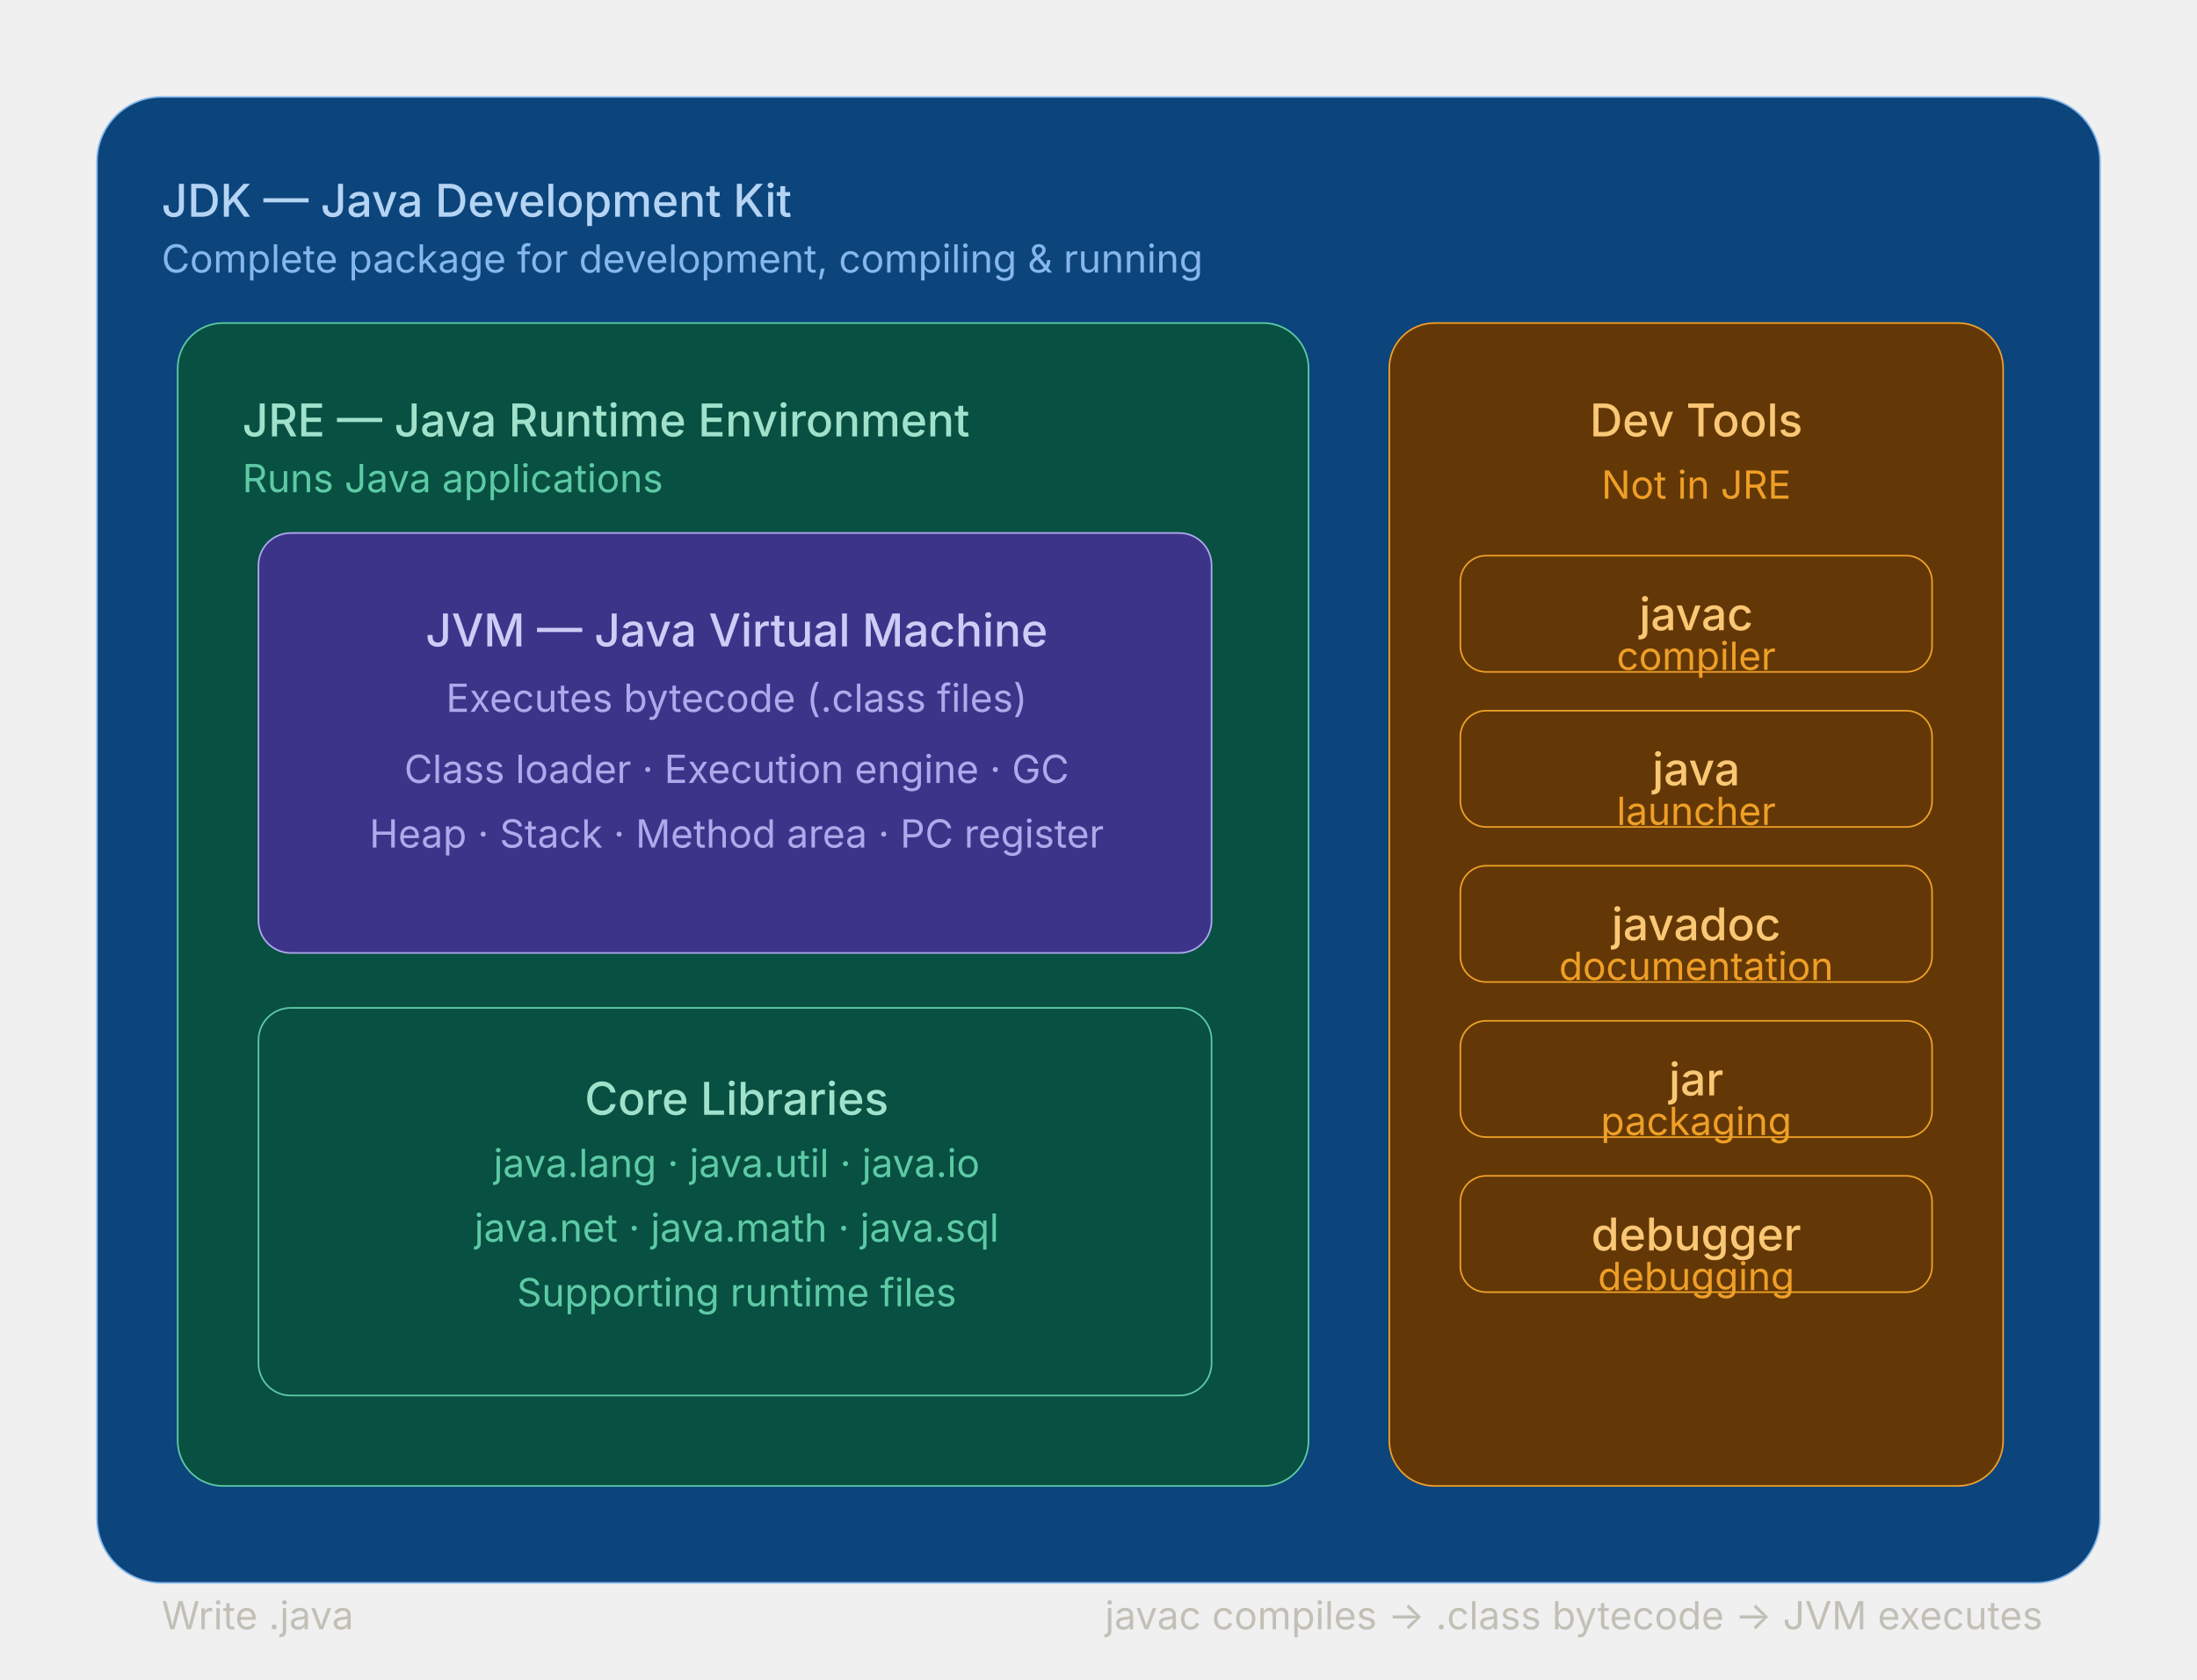
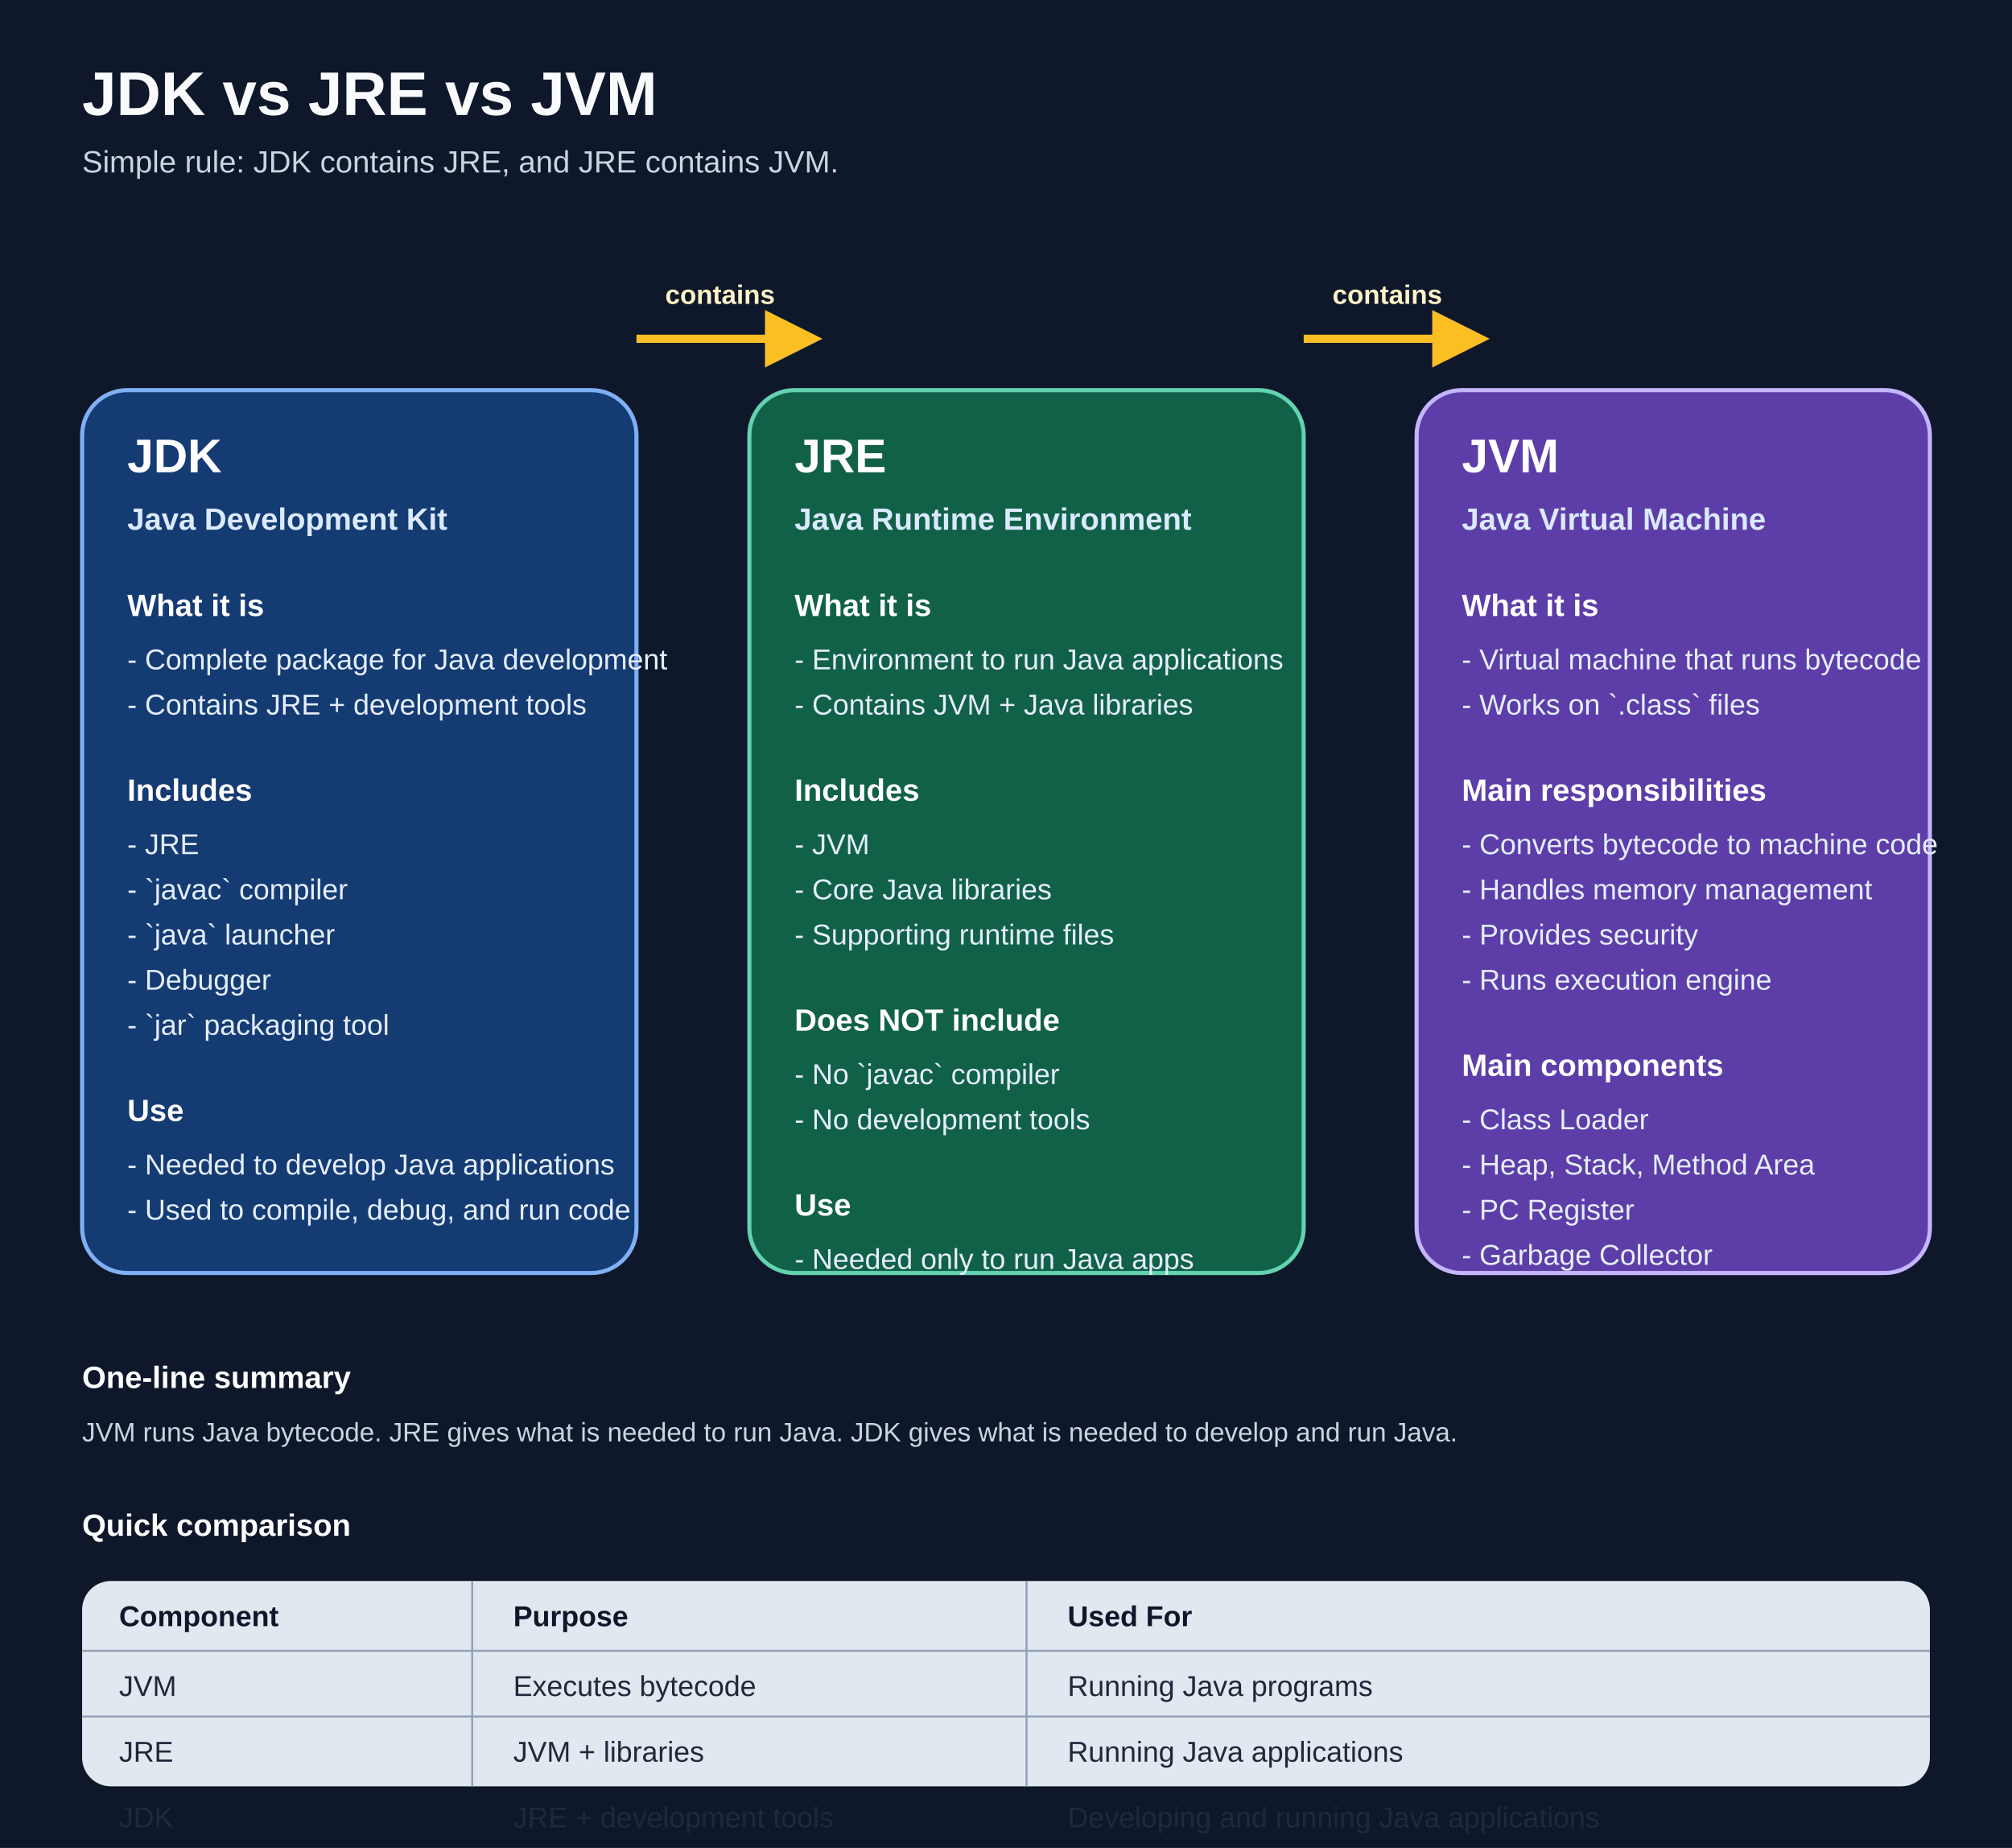
- <svg xmlns="http://www.w3.org/2000/svg" width="100%" viewBox="0 0 680 520" role="img">
+ <svg xmlns="http://www.w3.org/2000/svg" width="100%" viewBox="0 0 980 900" role="img" aria-labelledby="title desc">
  <defs>
-     <marker id="arrow" viewBox="0 0 10 10" refX="8" refY="5" markerWidth="6" markerHeight="6" orient="auto-start-reverse">
-       <path d="M2 1L8 5L2 9" fill="none" stroke="context-stroke" stroke-width="1.5" stroke-linecap="round" stroke-linejoin="round" />
+     <style>
+       text {
+         font-family: "Segoe UI", Arial, sans-serif;
+       }
+       .title {
+         fill: #f8fafc;
+         font-size: 30px;
+         font-weight: 700;
+       }
+       .subtitle {
+         fill: #cbd5e1;
+         font-size: 15px;
+       }
+       .card-title {
+         fill: #ffffff;
+         font-size: 23px;
+         font-weight: 700;
+       }
+       .card-subtitle {
+         fill: #dbeafe;
+         font-size: 15px;
+         font-weight: 600;
+       }
+       .section {
+         fill: #ffffff;
+         font-size: 15px;
+         font-weight: 700;
+       }
+       .body {
+         fill: #e5eefb;
+         font-size: 14px;
+       }
+       .small {
+         fill: #cbd5e1;
+         font-size: 13px;
+       }
+       .table-head {
+         fill: #0f172a;
+         font-size: 14px;
+         font-weight: 700;
+       }
+       .table-text {
+         fill: #1e293b;
+         font-size: 14px;
+       }
+       .arrow-label {
+         fill: #fef3c7;
+         font-size: 13px;
+         font-weight: 700;
+       }
+     </style>
+     <marker id="arrow" viewBox="0 0 10 10" refX="8" refY="5" markerWidth="7" markerHeight="7" orient="auto">
+       <path d="M 0 0 L 10 5 L 0 10 z" fill="#fbbf24" />
    </marker>
-     <mask id="imagine-text-gaps-an47hi" maskUnits="userSpaceOnUse">
-       <rect x="0" y="0" width="680" height="520" fill="white" />
-       <rect x="45.056" y="51.028" width="202.358" height="21.945" fill="black" rx="2" />
-       <rect x="45.056" y="70.444" width="328.094" height="19.111" fill="black" rx="2" />
-       <rect x="70.056" y="119.028" width="233.621" height="21.945" fill="black" rx="2" />
-       <rect x="71" y="138.444" width="137.001" height="19.111" fill="black" rx="2" />
-       <rect x="127.967" y="184.028" width="199.439" height="21.945" fill="black" rx="2" />
-       <rect x="134.49" y="206.444" width="187.02" height="19.111" fill="black" rx="2" />
-       <rect x="122.448" y="228.444" width="210.465" height="19.111" fill="black" rx="2" />
-       <rect x="113.889" y="248.444" width="229.061" height="19.111" fill="black" rx="2" />
-       <rect x="176.858" y="329.028" width="103.519" height="21.945" fill="black" rx="2" />
-       <rect x="151.114" y="350.444" width="153.383" height="19.111" fill="black" rx="2" />
-       <rect x="144.709" y="370.444" width="165.447" height="19.111" fill="black" rx="2" />
-       <rect x="154.833" y="390.444" width="146.78" height="19.111" fill="black" rx="2" />
-       <rect x="489.486" y="119.028" width="72.264" height="21.945" fill="black" rx="2" />
-       <rect x="491.611" y="140.444" width="67.603" height="19.111" fill="black" rx="2" />
-       <rect x="502.199" y="179.028" width="44.374" height="21.945" fill="black" rx="2" />
-       <rect x="495.396" y="193.444" width="59.093" height="19.111" fill="black" rx="2" />
-       <rect x="506.029" y="227.028" width="36.795" height="21.945" fill="black" rx="2" />
-       <rect x="496.304" y="241.444" width="58.221" height="19.111" fill="black" rx="2" />
-       <rect x="493.707" y="275.028" width="61.353" height="21.945" fill="black" rx="2" />
-       <rect x="477.053" y="289.444" width="95.341" height="19.111" fill="black" rx="2" />
-       <rect x="510.544" y="323.028" width="27.873" height="21.945" fill="black" rx="2" />
-       <rect x="492.275" y="337.444" width="67.1" height="19.111" fill="black" rx="2" />
-       <rect x="488.313" y="371.028" width="73.286" height="21.945" fill="black" rx="2" />
-       <rect x="490.453" y="385.444" width="69.801" height="19.111" fill="black" rx="2" />
-       <rect x="45.056" y="490.444" width="68.551" height="19.111" fill="black" rx="2" />
-       <rect x="336.111" y="490.444" width="290.773" height="19.111" fill="black" rx="2" />
-     </mask>
  </defs>
-   <g style="fill:rgb(0, 0, 0);stroke:none;color:rgb(255, 255, 255);stroke-width:1px;stroke-linecap:butt;stroke-linejoin:miter;opacity:1;font-family:&quot;Anthropic Sans&quot;, -apple-system, BlinkMacSystemFont, &quot;Segoe UI&quot;, sans-serif;font-size:16px;font-weight:400;text-anchor:start;dominant-baseline:auto">
-     <rect x="30" y="30" width="620" height="460" rx="20" stroke-width="0.5" style="fill:rgb(12, 68, 124);stroke:rgb(133, 183, 235);color:rgb(255, 255, 255);stroke-width:0.5px;stroke-linecap:butt;stroke-linejoin:miter;opacity:1;font-family:&quot;Anthropic Sans&quot;, -apple-system, BlinkMacSystemFont, &quot;Segoe UI&quot;, sans-serif;font-size:16px;font-weight:400;text-anchor:start;dominant-baseline:auto" />
-     <text x="50" y="62" dominant-baseline="central" style="fill:rgb(181, 212, 244);stroke:none;color:rgb(255, 255, 255);stroke-width:1px;stroke-linecap:butt;stroke-linejoin:miter;opacity:1;font-family:&quot;Anthropic Sans&quot;, -apple-system, BlinkMacSystemFont, &quot;Segoe UI&quot;, sans-serif;font-size:14px;font-weight:500;text-anchor:start;dominant-baseline:central">JDK — Java Development Kit</text>
-     <text x="50" y="80" dominant-baseline="central" style="fill:rgb(133, 183, 235);stroke:none;color:rgb(255, 255, 255);stroke-width:1px;stroke-linecap:butt;stroke-linejoin:miter;opacity:1;font-family:&quot;Anthropic Sans&quot;, -apple-system, BlinkMacSystemFont, &quot;Segoe UI&quot;, sans-serif;font-size:12px;font-weight:400;text-anchor:start;dominant-baseline:central">Complete package for development, compiling &amp; running</text>
-   </g>
-   <g style="fill:rgb(0, 0, 0);stroke:none;color:rgb(255, 255, 255);stroke-width:1px;stroke-linecap:butt;stroke-linejoin:miter;opacity:1;font-family:&quot;Anthropic Sans&quot;, -apple-system, BlinkMacSystemFont, &quot;Segoe UI&quot;, sans-serif;font-size:16px;font-weight:400;text-anchor:start;dominant-baseline:auto">
-     <rect x="55" y="100" width="350" height="360" rx="14" stroke-width="0.5" style="fill:rgb(8, 80, 65);stroke:rgb(93, 202, 165);color:rgb(255, 255, 255);stroke-width:0.5px;stroke-linecap:butt;stroke-linejoin:miter;opacity:1;font-family:&quot;Anthropic Sans&quot;, -apple-system, BlinkMacSystemFont, &quot;Segoe UI&quot;, sans-serif;font-size:16px;font-weight:400;text-anchor:start;dominant-baseline:auto" />
-     <text x="75" y="130" dominant-baseline="central" style="fill:rgb(159, 225, 203);stroke:none;color:rgb(255, 255, 255);stroke-width:1px;stroke-linecap:butt;stroke-linejoin:miter;opacity:1;font-family:&quot;Anthropic Sans&quot;, -apple-system, BlinkMacSystemFont, &quot;Segoe UI&quot;, sans-serif;font-size:14px;font-weight:500;text-anchor:start;dominant-baseline:central">JRE — Java Runtime Environment</text>
-     <text x="75" y="148" dominant-baseline="central" style="fill:rgb(93, 202, 165);stroke:none;color:rgb(255, 255, 255);stroke-width:1px;stroke-linecap:butt;stroke-linejoin:miter;opacity:1;font-family:&quot;Anthropic Sans&quot;, -apple-system, BlinkMacSystemFont, &quot;Segoe UI&quot;, sans-serif;font-size:12px;font-weight:400;text-anchor:start;dominant-baseline:central">Runs Java applications</text>
-   </g>
-   <g style="fill:rgb(0, 0, 0);stroke:none;color:rgb(255, 255, 255);stroke-width:1px;stroke-linecap:butt;stroke-linejoin:miter;opacity:1;font-family:&quot;Anthropic Sans&quot;, -apple-system, BlinkMacSystemFont, &quot;Segoe UI&quot;, sans-serif;font-size:16px;font-weight:400;text-anchor:start;dominant-baseline:auto">
-     <rect x="80" y="165" width="295" height="130" rx="10" stroke-width="0.5" style="fill:rgb(60, 52, 137);stroke:rgb(175, 169, 236);color:rgb(255, 255, 255);stroke-width:0.5px;stroke-linecap:butt;stroke-linejoin:miter;opacity:1;font-family:&quot;Anthropic Sans&quot;, -apple-system, BlinkMacSystemFont, &quot;Segoe UI&quot;, sans-serif;font-size:16px;font-weight:400;text-anchor:start;dominant-baseline:auto" />
-     <text x="228" y="195" text-anchor="middle" dominant-baseline="central" style="fill:rgb(206, 203, 246);stroke:none;color:rgb(255, 255, 255);stroke-width:1px;stroke-linecap:butt;stroke-linejoin:miter;opacity:1;font-family:&quot;Anthropic Sans&quot;, -apple-system, BlinkMacSystemFont, &quot;Segoe UI&quot;, sans-serif;font-size:14px;font-weight:500;text-anchor:middle;dominant-baseline:central">JVM — Java Virtual Machine</text>
-     <text x="228" y="216" text-anchor="middle" dominant-baseline="central" style="fill:rgb(175, 169, 236);stroke:none;color:rgb(255, 255, 255);stroke-width:1px;stroke-linecap:butt;stroke-linejoin:miter;opacity:1;font-family:&quot;Anthropic Sans&quot;, -apple-system, BlinkMacSystemFont, &quot;Segoe UI&quot;, sans-serif;font-size:12px;font-weight:400;text-anchor:middle;dominant-baseline:central">Executes bytecode (.class files)</text>
-     <text x="228" y="238" text-anchor="middle" dominant-baseline="central" style="fill:rgb(175, 169, 236);stroke:none;color:rgb(255, 255, 255);stroke-width:1px;stroke-linecap:butt;stroke-linejoin:miter;opacity:1;font-family:&quot;Anthropic Sans&quot;, -apple-system, BlinkMacSystemFont, &quot;Segoe UI&quot;, sans-serif;font-size:12px;font-weight:400;text-anchor:middle;dominant-baseline:central">Class loader · Execution engine · GC</text>
-     <text x="228" y="258" text-anchor="middle" dominant-baseline="central" style="fill:rgb(175, 169, 236);stroke:none;color:rgb(255, 255, 255);stroke-width:1px;stroke-linecap:butt;stroke-linejoin:miter;opacity:1;font-family:&quot;Anthropic Sans&quot;, -apple-system, BlinkMacSystemFont, &quot;Segoe UI&quot;, sans-serif;font-size:12px;font-weight:400;text-anchor:middle;dominant-baseline:central">Heap · Stack · Method area · PC register</text>
-   </g>
-   <g style="fill:rgb(0, 0, 0);stroke:none;color:rgb(255, 255, 255);stroke-width:1px;stroke-linecap:butt;stroke-linejoin:miter;opacity:1;font-family:&quot;Anthropic Sans&quot;, -apple-system, BlinkMacSystemFont, &quot;Segoe UI&quot;, sans-serif;font-size:16px;font-weight:400;text-anchor:start;dominant-baseline:auto">
-     <rect x="80" y="312" width="295" height="120" rx="10" stroke-width="0.5" style="fill:rgb(8, 80, 65);stroke:rgb(93, 202, 165);color:rgb(255, 255, 255);stroke-width:0.5px;stroke-linecap:butt;stroke-linejoin:miter;opacity:1;font-family:&quot;Anthropic Sans&quot;, -apple-system, BlinkMacSystemFont, &quot;Segoe UI&quot;, sans-serif;font-size:16px;font-weight:400;text-anchor:start;dominant-baseline:auto" />
-     <text x="228" y="340" text-anchor="middle" dominant-baseline="central" style="fill:rgb(159, 225, 203);stroke:none;color:rgb(255, 255, 255);stroke-width:1px;stroke-linecap:butt;stroke-linejoin:miter;opacity:1;font-family:&quot;Anthropic Sans&quot;, -apple-system, BlinkMacSystemFont, &quot;Segoe UI&quot;, sans-serif;font-size:14px;font-weight:500;text-anchor:middle;dominant-baseline:central">Core Libraries</text>
-     <text x="228" y="360" text-anchor="middle" dominant-baseline="central" style="fill:rgb(93, 202, 165);stroke:none;color:rgb(255, 255, 255);stroke-width:1px;stroke-linecap:butt;stroke-linejoin:miter;opacity:1;font-family:&quot;Anthropic Sans&quot;, -apple-system, BlinkMacSystemFont, &quot;Segoe UI&quot;, sans-serif;font-size:12px;font-weight:400;text-anchor:middle;dominant-baseline:central">java.lang · java.util · java.io</text>
-     <text x="228" y="380" text-anchor="middle" dominant-baseline="central" style="fill:rgb(93, 202, 165);stroke:none;color:rgb(255, 255, 255);stroke-width:1px;stroke-linecap:butt;stroke-linejoin:miter;opacity:1;font-family:&quot;Anthropic Sans&quot;, -apple-system, BlinkMacSystemFont, &quot;Segoe UI&quot;, sans-serif;font-size:12px;font-weight:400;text-anchor:middle;dominant-baseline:central">java.net · java.math · java.sql</text>
-     <text x="228" y="400" text-anchor="middle" dominant-baseline="central" style="fill:rgb(93, 202, 165);stroke:none;color:rgb(255, 255, 255);stroke-width:1px;stroke-linecap:butt;stroke-linejoin:miter;opacity:1;font-family:&quot;Anthropic Sans&quot;, -apple-system, BlinkMacSystemFont, &quot;Segoe UI&quot;, sans-serif;font-size:12px;font-weight:400;text-anchor:middle;dominant-baseline:central">Supporting runtime files</text>
-   </g>
-   <g style="fill:rgb(0, 0, 0);stroke:none;color:rgb(255, 255, 255);stroke-width:1px;stroke-linecap:butt;stroke-linejoin:miter;opacity:1;font-family:&quot;Anthropic Sans&quot;, -apple-system, BlinkMacSystemFont, &quot;Segoe UI&quot;, sans-serif;font-size:16px;font-weight:400;text-anchor:start;dominant-baseline:auto">
-     <rect x="430" y="100" width="190" height="360" rx="14" stroke-width="0.5" style="fill:rgb(99, 56, 6);stroke:rgb(239, 159, 39);color:rgb(255, 255, 255);stroke-width:0.5px;stroke-linecap:butt;stroke-linejoin:miter;opacity:1;font-family:&quot;Anthropic Sans&quot;, -apple-system, BlinkMacSystemFont, &quot;Segoe UI&quot;, sans-serif;font-size:16px;font-weight:400;text-anchor:start;dominant-baseline:auto" />
-     <text x="525" y="130" text-anchor="middle" dominant-baseline="central" style="fill:rgb(250, 199, 117);stroke:none;color:rgb(255, 255, 255);stroke-width:1px;stroke-linecap:butt;stroke-linejoin:miter;opacity:1;font-family:&quot;Anthropic Sans&quot;, -apple-system, BlinkMacSystemFont, &quot;Segoe UI&quot;, sans-serif;font-size:14px;font-weight:500;text-anchor:middle;dominant-baseline:central">Dev Tools</text>
-     <text x="525" y="150" text-anchor="middle" dominant-baseline="central" style="fill:rgb(239, 159, 39);stroke:none;color:rgb(255, 255, 255);stroke-width:1px;stroke-linecap:butt;stroke-linejoin:miter;opacity:1;font-family:&quot;Anthropic Sans&quot;, -apple-system, BlinkMacSystemFont, &quot;Segoe UI&quot;, sans-serif;font-size:12px;font-weight:400;text-anchor:middle;dominant-baseline:central">Not in JRE</text>
-   </g>
-   <g style="fill:rgb(0, 0, 0);stroke:none;color:rgb(255, 255, 255);stroke-width:1px;stroke-linecap:butt;stroke-linejoin:miter;opacity:1;font-family:&quot;Anthropic Sans&quot;, -apple-system, BlinkMacSystemFont, &quot;Segoe UI&quot;, sans-serif;font-size:16px;font-weight:400;text-anchor:start;dominant-baseline:auto">
-     <rect x="452" y="172" width="146" height="36" rx="8" stroke-width="0.5" style="fill:rgb(99, 56, 6);stroke:rgb(239, 159, 39);color:rgb(255, 255, 255);stroke-width:0.5px;stroke-linecap:butt;stroke-linejoin:miter;opacity:1;font-family:&quot;Anthropic Sans&quot;, -apple-system, BlinkMacSystemFont, &quot;Segoe UI&quot;, sans-serif;font-size:16px;font-weight:400;text-anchor:start;dominant-baseline:auto" />
-     <text x="525" y="190" text-anchor="middle" dominant-baseline="central" style="fill:rgb(250, 199, 117);stroke:none;color:rgb(255, 255, 255);stroke-width:1px;stroke-linecap:butt;stroke-linejoin:miter;opacity:1;font-family:&quot;Anthropic Sans&quot;, -apple-system, BlinkMacSystemFont, &quot;Segoe UI&quot;, sans-serif;font-size:14px;font-weight:500;text-anchor:middle;dominant-baseline:central">javac</text>
-     <text x="525" y="203" text-anchor="middle" dominant-baseline="central" style="fill:rgb(239, 159, 39);stroke:none;color:rgb(255, 255, 255);stroke-width:1px;stroke-linecap:butt;stroke-linejoin:miter;opacity:1;font-family:&quot;Anthropic Sans&quot;, -apple-system, BlinkMacSystemFont, &quot;Segoe UI&quot;, sans-serif;font-size:12px;font-weight:400;text-anchor:middle;dominant-baseline:central">compiler</text>
-   </g>
-   <g style="fill:rgb(0, 0, 0);stroke:none;color:rgb(255, 255, 255);stroke-width:1px;stroke-linecap:butt;stroke-linejoin:miter;opacity:1;font-family:&quot;Anthropic Sans&quot;, -apple-system, BlinkMacSystemFont, &quot;Segoe UI&quot;, sans-serif;font-size:16px;font-weight:400;text-anchor:start;dominant-baseline:auto">
-     <rect x="452" y="220" width="146" height="36" rx="8" stroke-width="0.5" style="fill:rgb(99, 56, 6);stroke:rgb(239, 159, 39);color:rgb(255, 255, 255);stroke-width:0.5px;stroke-linecap:butt;stroke-linejoin:miter;opacity:1;font-family:&quot;Anthropic Sans&quot;, -apple-system, BlinkMacSystemFont, &quot;Segoe UI&quot;, sans-serif;font-size:16px;font-weight:400;text-anchor:start;dominant-baseline:auto" />
-     <text x="525" y="238" text-anchor="middle" dominant-baseline="central" style="fill:rgb(250, 199, 117);stroke:none;color:rgb(255, 255, 255);stroke-width:1px;stroke-linecap:butt;stroke-linejoin:miter;opacity:1;font-family:&quot;Anthropic Sans&quot;, -apple-system, BlinkMacSystemFont, &quot;Segoe UI&quot;, sans-serif;font-size:14px;font-weight:500;text-anchor:middle;dominant-baseline:central">java</text>
-     <text x="525" y="251" text-anchor="middle" dominant-baseline="central" style="fill:rgb(239, 159, 39);stroke:none;color:rgb(255, 255, 255);stroke-width:1px;stroke-linecap:butt;stroke-linejoin:miter;opacity:1;font-family:&quot;Anthropic Sans&quot;, -apple-system, BlinkMacSystemFont, &quot;Segoe UI&quot;, sans-serif;font-size:12px;font-weight:400;text-anchor:middle;dominant-baseline:central">launcher</text>
-   </g>
-   <g style="fill:rgb(0, 0, 0);stroke:none;color:rgb(255, 255, 255);stroke-width:1px;stroke-linecap:butt;stroke-linejoin:miter;opacity:1;font-family:&quot;Anthropic Sans&quot;, -apple-system, BlinkMacSystemFont, &quot;Segoe UI&quot;, sans-serif;font-size:16px;font-weight:400;text-anchor:start;dominant-baseline:auto">
-     <rect x="452" y="268" width="146" height="36" rx="8" stroke-width="0.5" style="fill:rgb(99, 56, 6);stroke:rgb(239, 159, 39);color:rgb(255, 255, 255);stroke-width:0.5px;stroke-linecap:butt;stroke-linejoin:miter;opacity:1;font-family:&quot;Anthropic Sans&quot;, -apple-system, BlinkMacSystemFont, &quot;Segoe UI&quot;, sans-serif;font-size:16px;font-weight:400;text-anchor:start;dominant-baseline:auto" />
-     <text x="525" y="286" text-anchor="middle" dominant-baseline="central" style="fill:rgb(250, 199, 117);stroke:none;color:rgb(255, 255, 255);stroke-width:1px;stroke-linecap:butt;stroke-linejoin:miter;opacity:1;font-family:&quot;Anthropic Sans&quot;, -apple-system, BlinkMacSystemFont, &quot;Segoe UI&quot;, sans-serif;font-size:14px;font-weight:500;text-anchor:middle;dominant-baseline:central">javadoc</text>
-     <text x="525" y="299" text-anchor="middle" dominant-baseline="central" style="fill:rgb(239, 159, 39);stroke:none;color:rgb(255, 255, 255);stroke-width:1px;stroke-linecap:butt;stroke-linejoin:miter;opacity:1;font-family:&quot;Anthropic Sans&quot;, -apple-system, BlinkMacSystemFont, &quot;Segoe UI&quot;, sans-serif;font-size:12px;font-weight:400;text-anchor:middle;dominant-baseline:central">documentation</text>
-   </g>
-   <g style="fill:rgb(0, 0, 0);stroke:none;color:rgb(255, 255, 255);stroke-width:1px;stroke-linecap:butt;stroke-linejoin:miter;opacity:1;font-family:&quot;Anthropic Sans&quot;, -apple-system, BlinkMacSystemFont, &quot;Segoe UI&quot;, sans-serif;font-size:16px;font-weight:400;text-anchor:start;dominant-baseline:auto">
-     <rect x="452" y="316" width="146" height="36" rx="8" stroke-width="0.5" style="fill:rgb(99, 56, 6);stroke:rgb(239, 159, 39);color:rgb(255, 255, 255);stroke-width:0.5px;stroke-linecap:butt;stroke-linejoin:miter;opacity:1;font-family:&quot;Anthropic Sans&quot;, -apple-system, BlinkMacSystemFont, &quot;Segoe UI&quot;, sans-serif;font-size:16px;font-weight:400;text-anchor:start;dominant-baseline:auto" />
-     <text x="525" y="334" text-anchor="middle" dominant-baseline="central" style="fill:rgb(250, 199, 117);stroke:none;color:rgb(255, 255, 255);stroke-width:1px;stroke-linecap:butt;stroke-linejoin:miter;opacity:1;font-family:&quot;Anthropic Sans&quot;, -apple-system, BlinkMacSystemFont, &quot;Segoe UI&quot;, sans-serif;font-size:14px;font-weight:500;text-anchor:middle;dominant-baseline:central">jar</text>
-     <text x="525" y="347" text-anchor="middle" dominant-baseline="central" style="fill:rgb(239, 159, 39);stroke:none;color:rgb(255, 255, 255);stroke-width:1px;stroke-linecap:butt;stroke-linejoin:miter;opacity:1;font-family:&quot;Anthropic Sans&quot;, -apple-system, BlinkMacSystemFont, &quot;Segoe UI&quot;, sans-serif;font-size:12px;font-weight:400;text-anchor:middle;dominant-baseline:central">packaging</text>
-   </g>
-   <g style="fill:rgb(0, 0, 0);stroke:none;color:rgb(255, 255, 255);stroke-width:1px;stroke-linecap:butt;stroke-linejoin:miter;opacity:1;font-family:&quot;Anthropic Sans&quot;, -apple-system, BlinkMacSystemFont, &quot;Segoe UI&quot;, sans-serif;font-size:16px;font-weight:400;text-anchor:start;dominant-baseline:auto">
-     <rect x="452" y="364" width="146" height="36" rx="8" stroke-width="0.5" style="fill:rgb(99, 56, 6);stroke:rgb(239, 159, 39);color:rgb(255, 255, 255);stroke-width:0.5px;stroke-linecap:butt;stroke-linejoin:miter;opacity:1;font-family:&quot;Anthropic Sans&quot;, -apple-system, BlinkMacSystemFont, &quot;Segoe UI&quot;, sans-serif;font-size:16px;font-weight:400;text-anchor:start;dominant-baseline:auto" />
-     <text x="525" y="382" text-anchor="middle" dominant-baseline="central" style="fill:rgb(250, 199, 117);stroke:none;color:rgb(255, 255, 255);stroke-width:1px;stroke-linecap:butt;stroke-linejoin:miter;opacity:1;font-family:&quot;Anthropic Sans&quot;, -apple-system, BlinkMacSystemFont, &quot;Segoe UI&quot;, sans-serif;font-size:14px;font-weight:500;text-anchor:middle;dominant-baseline:central">debugger</text>
-     <text x="525" y="395" text-anchor="middle" dominant-baseline="central" style="fill:rgb(239, 159, 39);stroke:none;color:rgb(255, 255, 255);stroke-width:1px;stroke-linecap:butt;stroke-linejoin:miter;opacity:1;font-family:&quot;Anthropic Sans&quot;, -apple-system, BlinkMacSystemFont, &quot;Segoe UI&quot;, sans-serif;font-size:12px;font-weight:400;text-anchor:middle;dominant-baseline:central">debugging</text>
-   </g>
-   <line x1="340" y1="497" x2="488" y2="497" marker-end="url(#arrow)" stroke="#888" mask="url(#imagine-text-gaps-an47hi)" style="fill:none;stroke:rgb(156, 154, 146);color:rgb(255, 255, 255);stroke-width:1.5px;stroke-linecap:butt;stroke-linejoin:miter;opacity:1;font-family:&quot;Anthropic Sans&quot;, -apple-system, BlinkMacSystemFont, &quot;Segoe UI&quot;, sans-serif;font-size:16px;font-weight:400;text-anchor:start;dominant-baseline:auto" />
-   <text x="50" y="500" dominant-baseline="central" style="fill:rgb(194, 192, 182);stroke:none;color:rgb(255, 255, 255);stroke-width:1px;stroke-linecap:butt;stroke-linejoin:miter;opacity:1;font-family:&quot;Anthropic Sans&quot;, -apple-system, BlinkMacSystemFont, &quot;Segoe UI&quot;, sans-serif;font-size:12px;font-weight:400;text-anchor:start;dominant-baseline:central">Write .java</text>
-   <text x="342" y="500" dominant-baseline="central" style="fill:rgb(194, 192, 182);stroke:none;color:rgb(255, 255, 255);stroke-width:1px;stroke-linecap:butt;stroke-linejoin:miter;opacity:1;font-family:&quot;Anthropic Sans&quot;, -apple-system, BlinkMacSystemFont, &quot;Segoe UI&quot;, sans-serif;font-size:12px;font-weight:400;text-anchor:start;dominant-baseline:central">javac compiles → .class bytecode → JVM executes</text>
+   <rect x="0" y="0" width="980" height="900" fill="#0f172a" />
+   <text x="40" y="56" class="title">JDK vs JRE vs JVM</text>
+   <text x="40" y="84" class="subtitle">Simple rule: JDK contains JRE, and JRE contains JVM.</text>
+   <line x1="310" y1="165" x2="395" y2="165" stroke="#fbbf24" stroke-width="4" marker-end="url(#arrow)" />
+   <text x="324" y="148" class="arrow-label">contains</text>
+   <line x1="635" y1="165" x2="720" y2="165" stroke="#fbbf24" stroke-width="4" marker-end="url(#arrow)" />
+   <text x="649" y="148" class="arrow-label">contains</text>
+   <rect x="40" y="190" width="270" height="430" rx="22" fill="#153b73" stroke="#7fb0f5" stroke-width="2" />
+   <text x="62" y="230" class="card-title">JDK</text>
+   <text x="62" y="258" class="card-subtitle">Java Development Kit</text>
+   <text x="62" y="300" class="section">What it is</text>
+   <text x="62" y="326" class="body">- Complete package for Java development</text>
+   <text x="62" y="348" class="body">- Contains JRE + development tools</text>
+   <text x="62" y="390" class="section">Includes</text>
+   <text x="62" y="416" class="body">- JRE</text>
+   <text x="62" y="438" class="body">- `javac` compiler</text>
+   <text x="62" y="460" class="body">- `java` launcher</text>
+   <text x="62" y="482" class="body">- Debugger</text>
+   <text x="62" y="504" class="body">- `jar` packaging tool</text>
+   <text x="62" y="546" class="section">Use</text>
+   <text x="62" y="572" class="body">- Needed to develop Java applications</text>
+   <text x="62" y="594" class="body">- Used to compile, debug, and run code</text>
+   <rect x="365" y="190" width="270" height="430" rx="22" fill="#116149" stroke="#63d2b0" stroke-width="2" />
+   <text x="387" y="230" class="card-title">JRE</text>
+   <text x="387" y="258" class="card-subtitle">Java Runtime Environment</text>
+   <text x="387" y="300" class="section">What it is</text>
+   <text x="387" y="326" class="body">- Environment to run Java applications</text>
+   <text x="387" y="348" class="body">- Contains JVM + Java libraries</text>
+   <text x="387" y="390" class="section">Includes</text>
+   <text x="387" y="416" class="body">- JVM</text>
+   <text x="387" y="438" class="body">- Core Java libraries</text>
+   <text x="387" y="460" class="body">- Supporting runtime files</text>
+   <text x="387" y="502" class="section">Does NOT include</text>
+   <text x="387" y="528" class="body">- No `javac` compiler</text>
+   <text x="387" y="550" class="body">- No development tools</text>
+   <text x="387" y="592" class="section">Use</text>
+   <text x="387" y="618" class="body">- Needed only to run Java apps</text>
+   <rect x="690" y="190" width="250" height="430" rx="22" fill="#5d3ea8" stroke="#c4b5fd" stroke-width="2" />
+   <text x="712" y="230" class="card-title">JVM</text>
+   <text x="712" y="258" class="card-subtitle">Java Virtual Machine</text>
+   <text x="712" y="300" class="section">What it is</text>
+   <text x="712" y="326" class="body">- Virtual machine that runs bytecode</text>
+   <text x="712" y="348" class="body">- Works on `.class` files</text>
+   <text x="712" y="390" class="section">Main responsibilities</text>
+   <text x="712" y="416" class="body">- Converts bytecode to machine code</text>
+   <text x="712" y="438" class="body">- Handles memory management</text>
+   <text x="712" y="460" class="body">- Provides security</text>
+   <text x="712" y="482" class="body">- Runs execution engine</text>
+   <text x="712" y="524" class="section">Main components</text>
+   <text x="712" y="550" class="body">- Class Loader</text>
+   <text x="712" y="572" class="body">- Heap, Stack, Method Area</text>
+   <text x="712" y="594" class="body">- PC Register</text>
+   <text x="712" y="616" class="body">- Garbage Collector</text>
+   <text x="40" y="676" class="section">One-line summary</text>
+   <text x="40" y="702" class="small">JVM runs Java bytecode. JRE gives what is needed to run Java. JDK gives what is needed to develop and run Java.</text>
+   <text x="40" y="748" class="section">Quick comparison</text>
+   <rect x="40" y="770" width="900" height="100" rx="14" fill="#e2e8f0" />
+   <line x1="230" y1="770" x2="230" y2="870" stroke="#94a3b8" stroke-width="1" />
+   <line x1="500" y1="770" x2="500" y2="870" stroke="#94a3b8" stroke-width="1" />
+   <line x1="40" y1="804" x2="940" y2="804" stroke="#94a3b8" stroke-width="1" />
+   <line x1="40" y1="836" x2="940" y2="836" stroke="#94a3b8" stroke-width="1" />
+   <text x="58" y="792" class="table-head">Component</text>
+   <text x="250" y="792" class="table-head">Purpose</text>
+   <text x="520" y="792" class="table-head">Used For</text>
+   <text x="58" y="826" class="table-text">JVM</text>
+   <text x="250" y="826" class="table-text">Executes bytecode</text>
+   <text x="520" y="826" class="table-text">Running Java programs</text>
+   <text x="58" y="858" class="table-text">JRE</text>
+   <text x="250" y="858" class="table-text">JVM + libraries</text>
+   <text x="520" y="858" class="table-text">Running Java applications</text>
+   <text x="58" y="890" class="table-text">JDK</text>
+   <text x="250" y="890" class="table-text">JRE + development tools</text>
+   <text x="520" y="890" class="table-text">Developing and running Java applications</text>
</svg>
